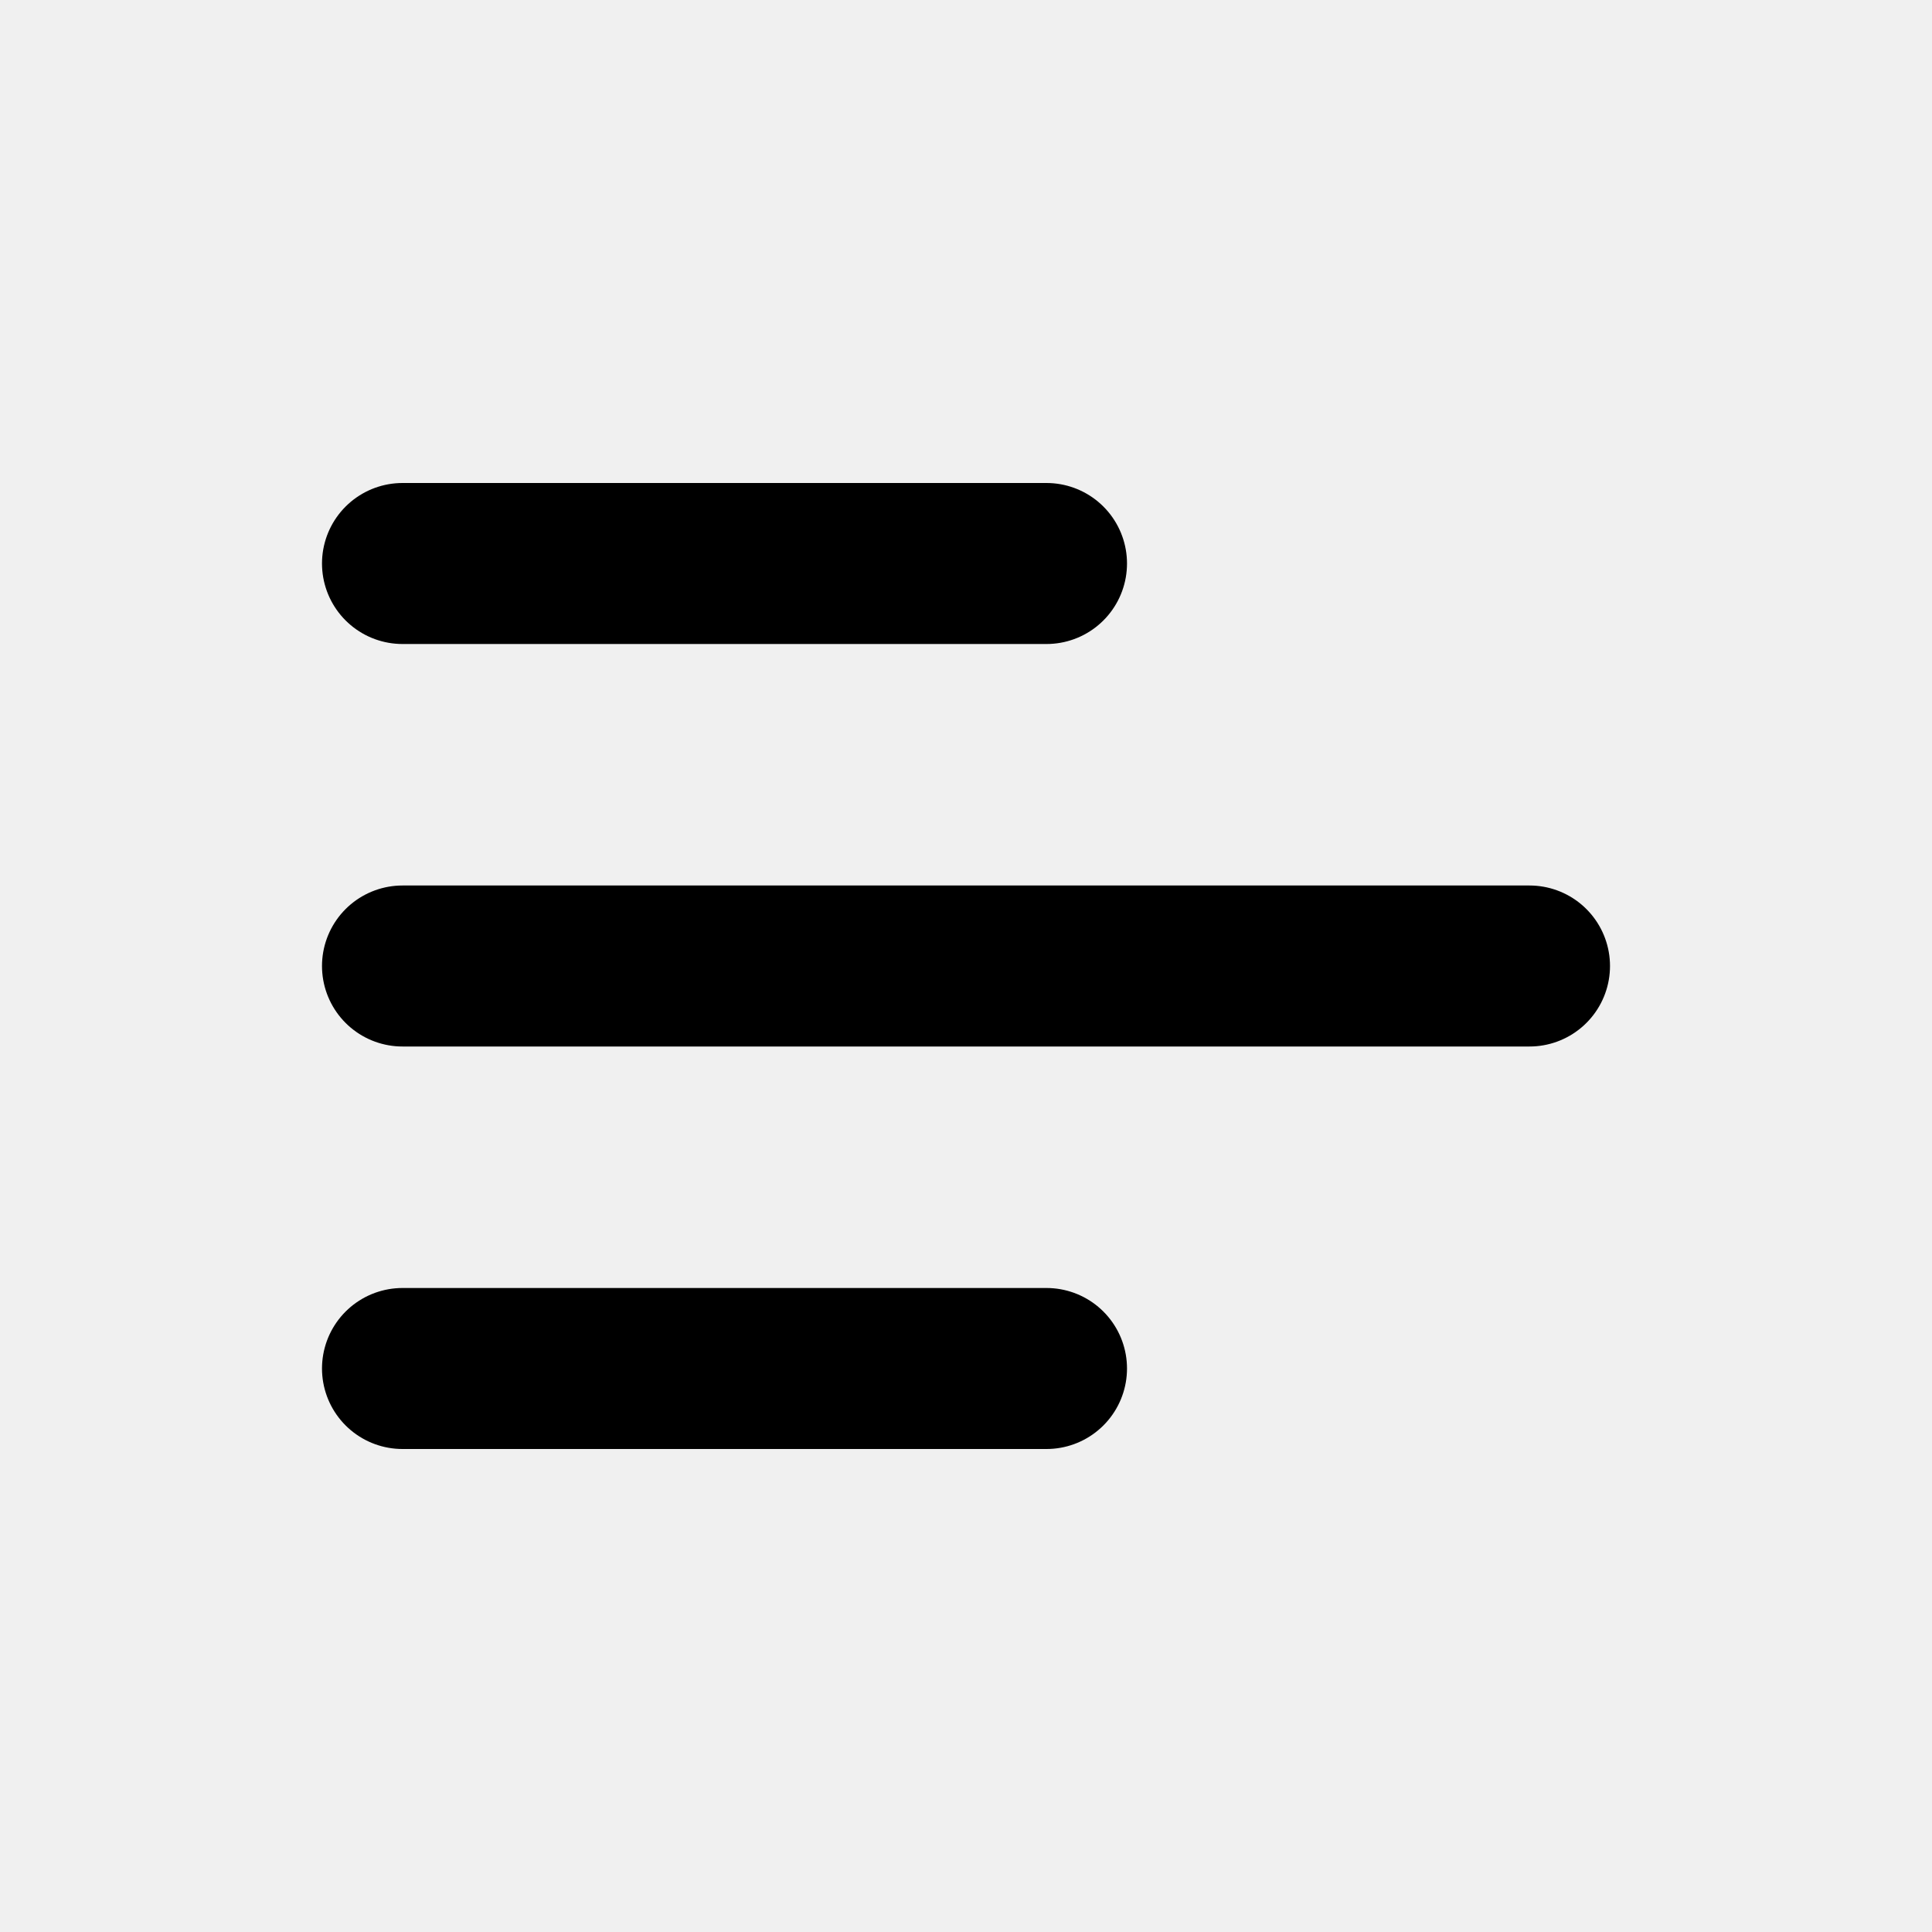
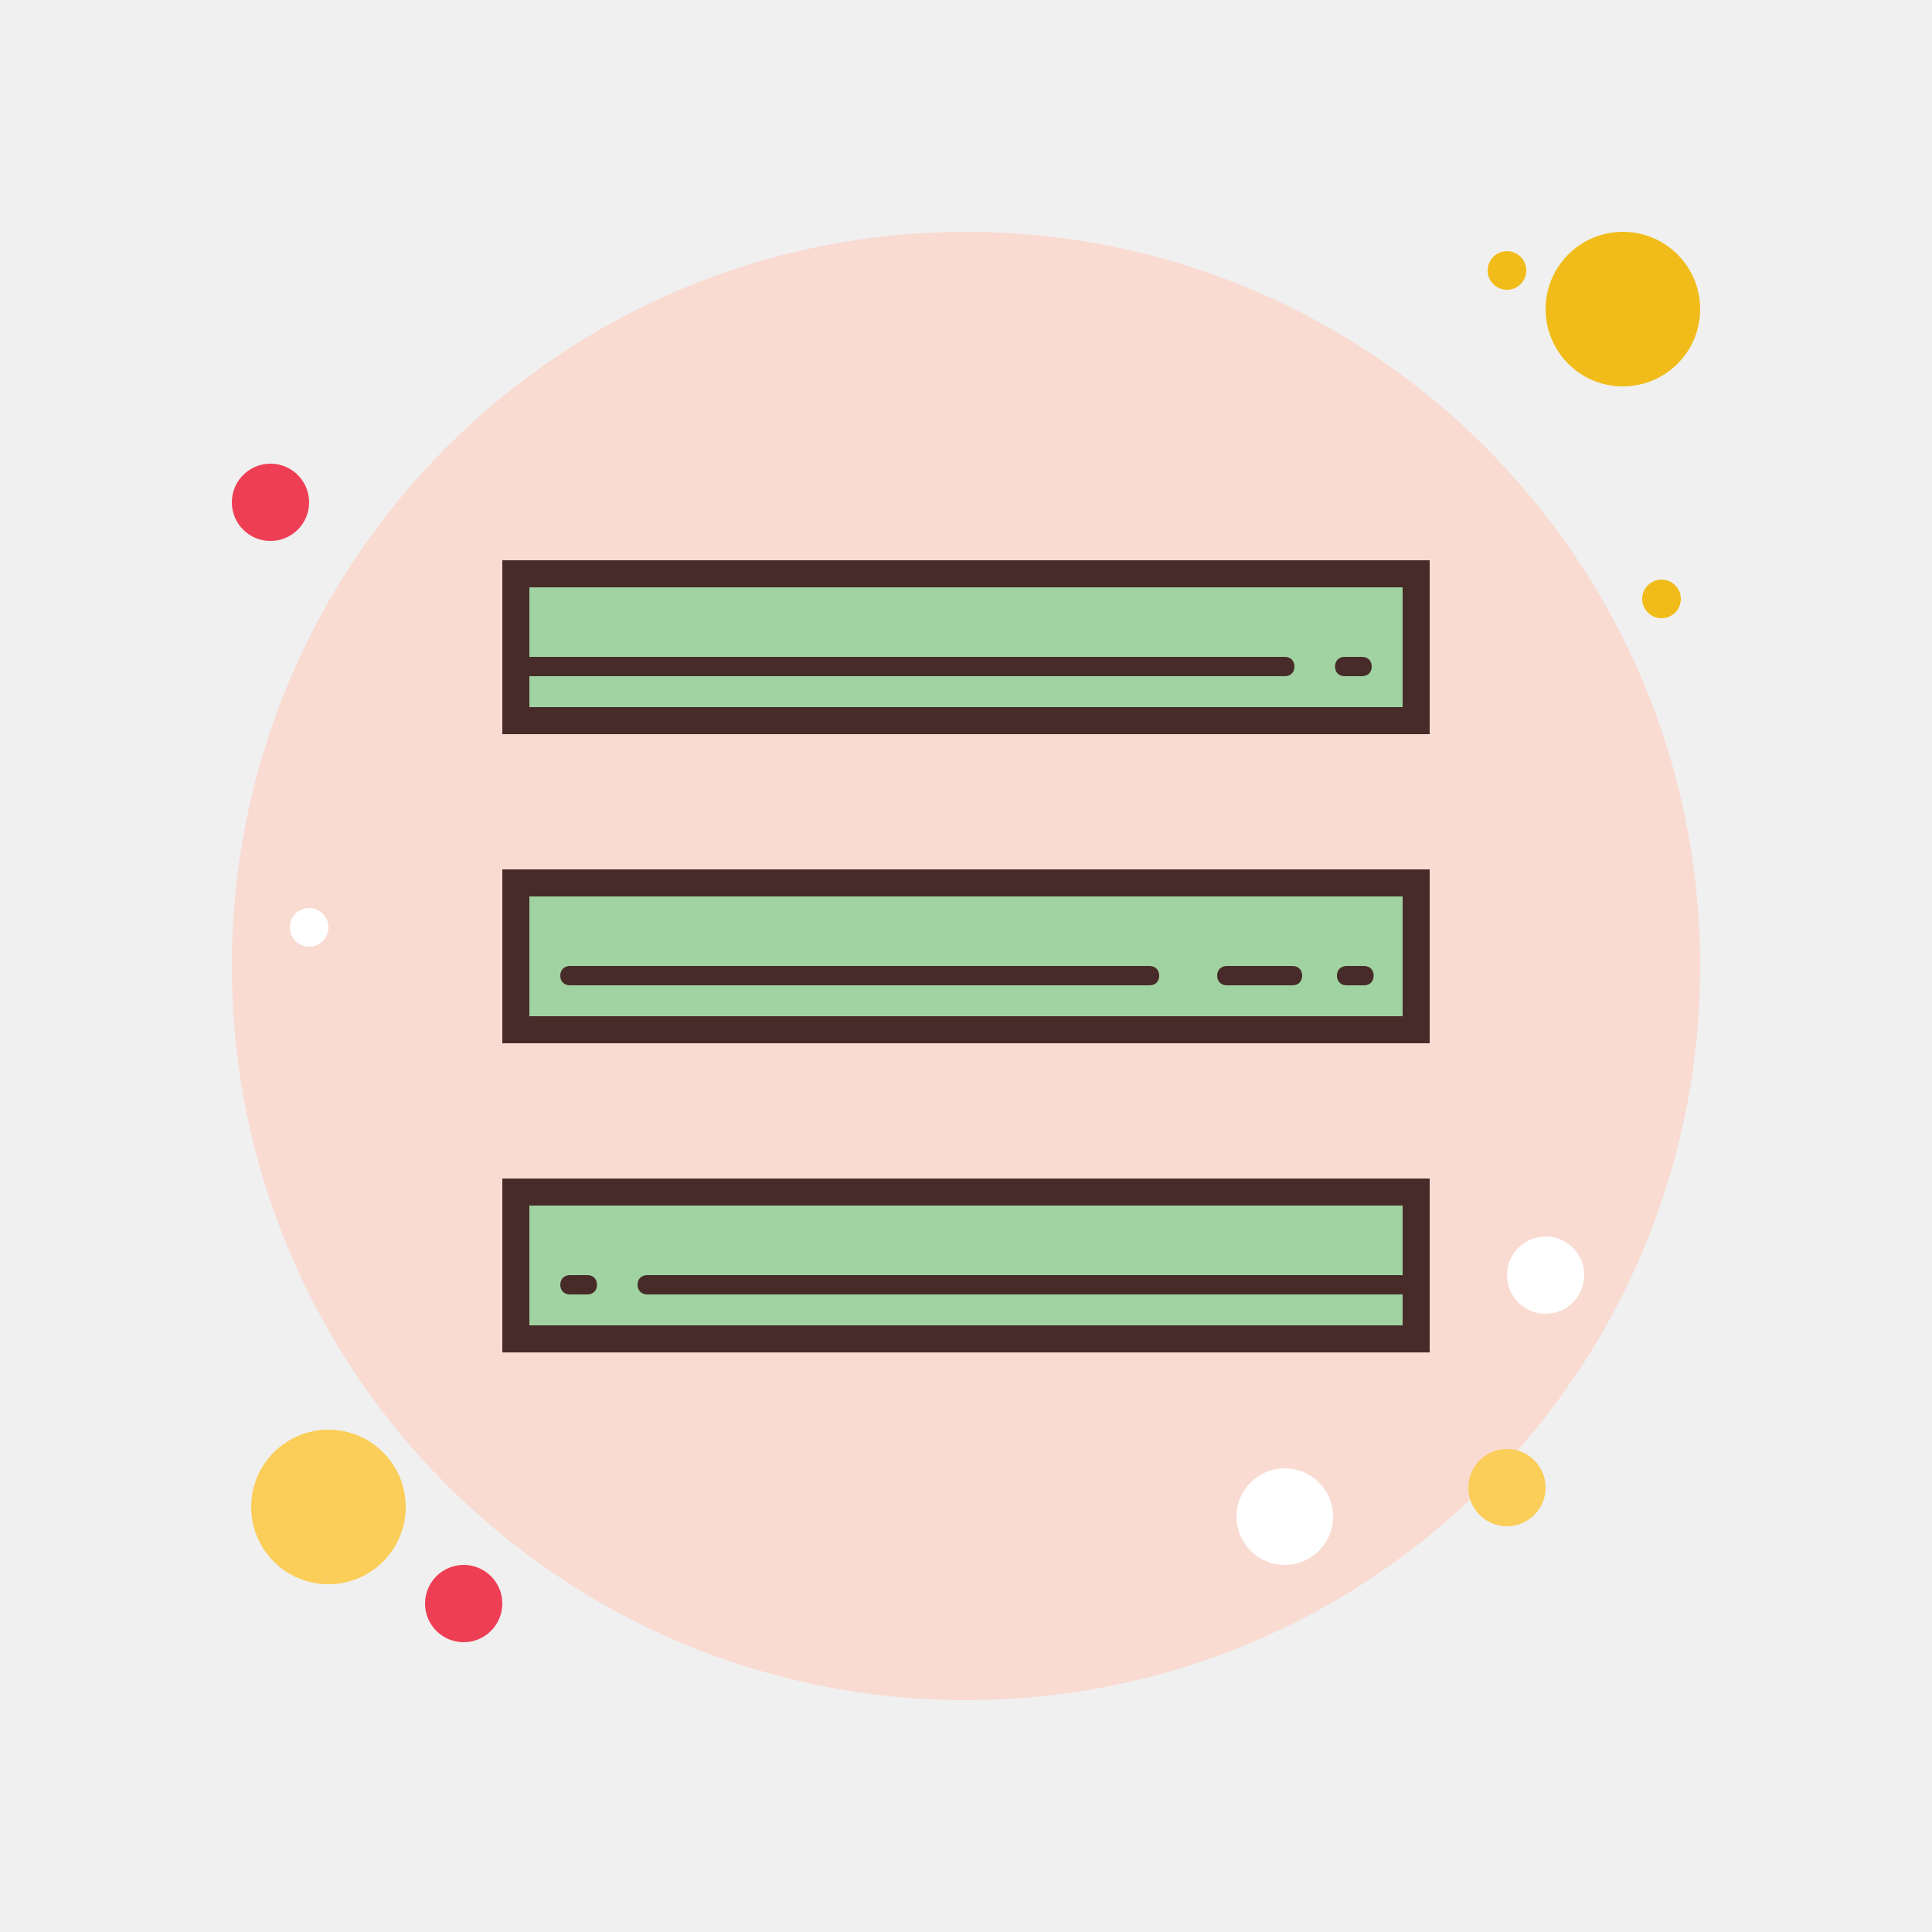
- <svg xmlns="http://www.w3.org/2000/svg" width="800px" height="800px" viewBox="0 0 24 24" fill="none">
-   <g id="Menu / Menu_Alt_03">
-     <path id="Vector" d="M5 17H13M5 12H19M5 7H13" stroke="#000000" stroke-width="2" stroke-linecap="round" stroke-linejoin="round" />
+ <svg xmlns="http://www.w3.org/2000/svg" viewBox="0 0 100 100" width="200px" height="200px">
+   <path fill="#f1bc19" d="M78 13A1 1 0 1 0 78 15A1 1 0 1 0 78 13Z" />
+   <path fill="#f9dbd2" d="M50 12A38 38 0 1 0 50 88A38 38 0 1 0 50 12Z" />
+   <path fill="#f1bc19" d="M84 12A4 4 0 1 0 84 20A4 4 0 1 0 84 12Z" />
+   <path fill="#ee3e54" d="M14 24A2 2 0 1 0 14 28A2 2 0 1 0 14 24Z" />
+   <path fill="#fbcd59" d="M78 75A2 2 0 1 0 78 79 2 2 0 1 0 78 75zM17 74A4 4 0 1 0 17 82 4 4 0 1 0 17 74z" />
+   <path fill="#ee3e54" d="M24 81A2 2 0 1 0 24 85A2 2 0 1 0 24 81Z" />
+   <path fill="#fff" d="M66.5 76A2.5 2.5 0 1 0 66.5 81 2.5 2.5 0 1 0 66.5 76zM16 47A1 1 0 1 0 16 49 1 1 0 1 0 16 47z" />
+   <path fill="#f1bc19" d="M86 30A1 1 0 1 0 86 32A1 1 0 1 0 86 30Z" />
+   <path fill="#fff" d="M80 64A2 2 0 1 0 80 68A2 2 0 1 0 80 64Z" />
+   <path fill="#a1d3a2" d="M26.7 29.7H73.3V37.3H26.7z" />
+   <path fill="#472b29" d="M72.6,30.4v6.2H27.4v-6.2L72.6,30.4 M74,29H26v9h48V29L74,29z" />
+   <path fill="#a1d3a2" d="M26.7 45.7H73.3V53.3H26.7z" />
+   <path fill="#472b29" d="M72.6,46.4v6.2H27.4v-6.2H72.6 M74,45H26v9h48V45L74,45z" />
+   <path fill="#a1d3a2" d="M26.7 61.7H73.3V69.3H26.7z" />
+   <path fill="#472b29" d="M72.6 62.4v6.2H27.4v-6.2L72.6 62.4M74 61H26v9h48V61L74 61zM59.5 51h-30c-.3 0-.5-.2-.5-.5s.2-.5.5-.5h30c.3 0 .5.2.5.5S59.8 51 59.5 51zM70.6 51h-.9c-.3 0-.5-.2-.5-.5s.2-.5.5-.5h.9c.3 0 .5.2.5.5S70.9 51 70.6 51z" />
+   <path fill="#472b29" d="M72.5 67h-39c-.3 0-.5-.2-.5-.5s.2-.5.5-.5h39c.3 0 .5.2.5.5S72.8 67 72.5 67zM30.4 67h-.9c-.3 0-.5-.2-.5-.5s.2-.5.5-.5h.9c.3 0 .5.2.5.5S30.7 67 30.4 67z" />
+   <g>
+     <path fill="#472b29" d="M66.5,35h-39c-0.3,0-0.5-0.2-0.5-0.5s0.2-0.5,0.5-0.5h39c0.3,0,0.5,0.2,0.5,0.5S66.8,35,66.5,35z" />
+   </g>
+   <g>
+     <path fill="#472b29" d="M70.5,35h-0.9c-0.3,0-0.5-0.2-0.5-0.5s0.2-0.5,0.5-0.5h0.9c0.3,0,0.5,0.2,0.5,0.5S70.8,35,70.5,35z" />
+   </g>
+   <g>
+     <path fill="#472b29" d="M66.9,51h-3.4c-0.3,0-0.5-0.2-0.5-0.5s0.2-0.5,0.5-0.5h3.4c0.3,0,0.5,0.2,0.5,0.5S67.2,51,66.9,51z" />
  </g>
</svg>
